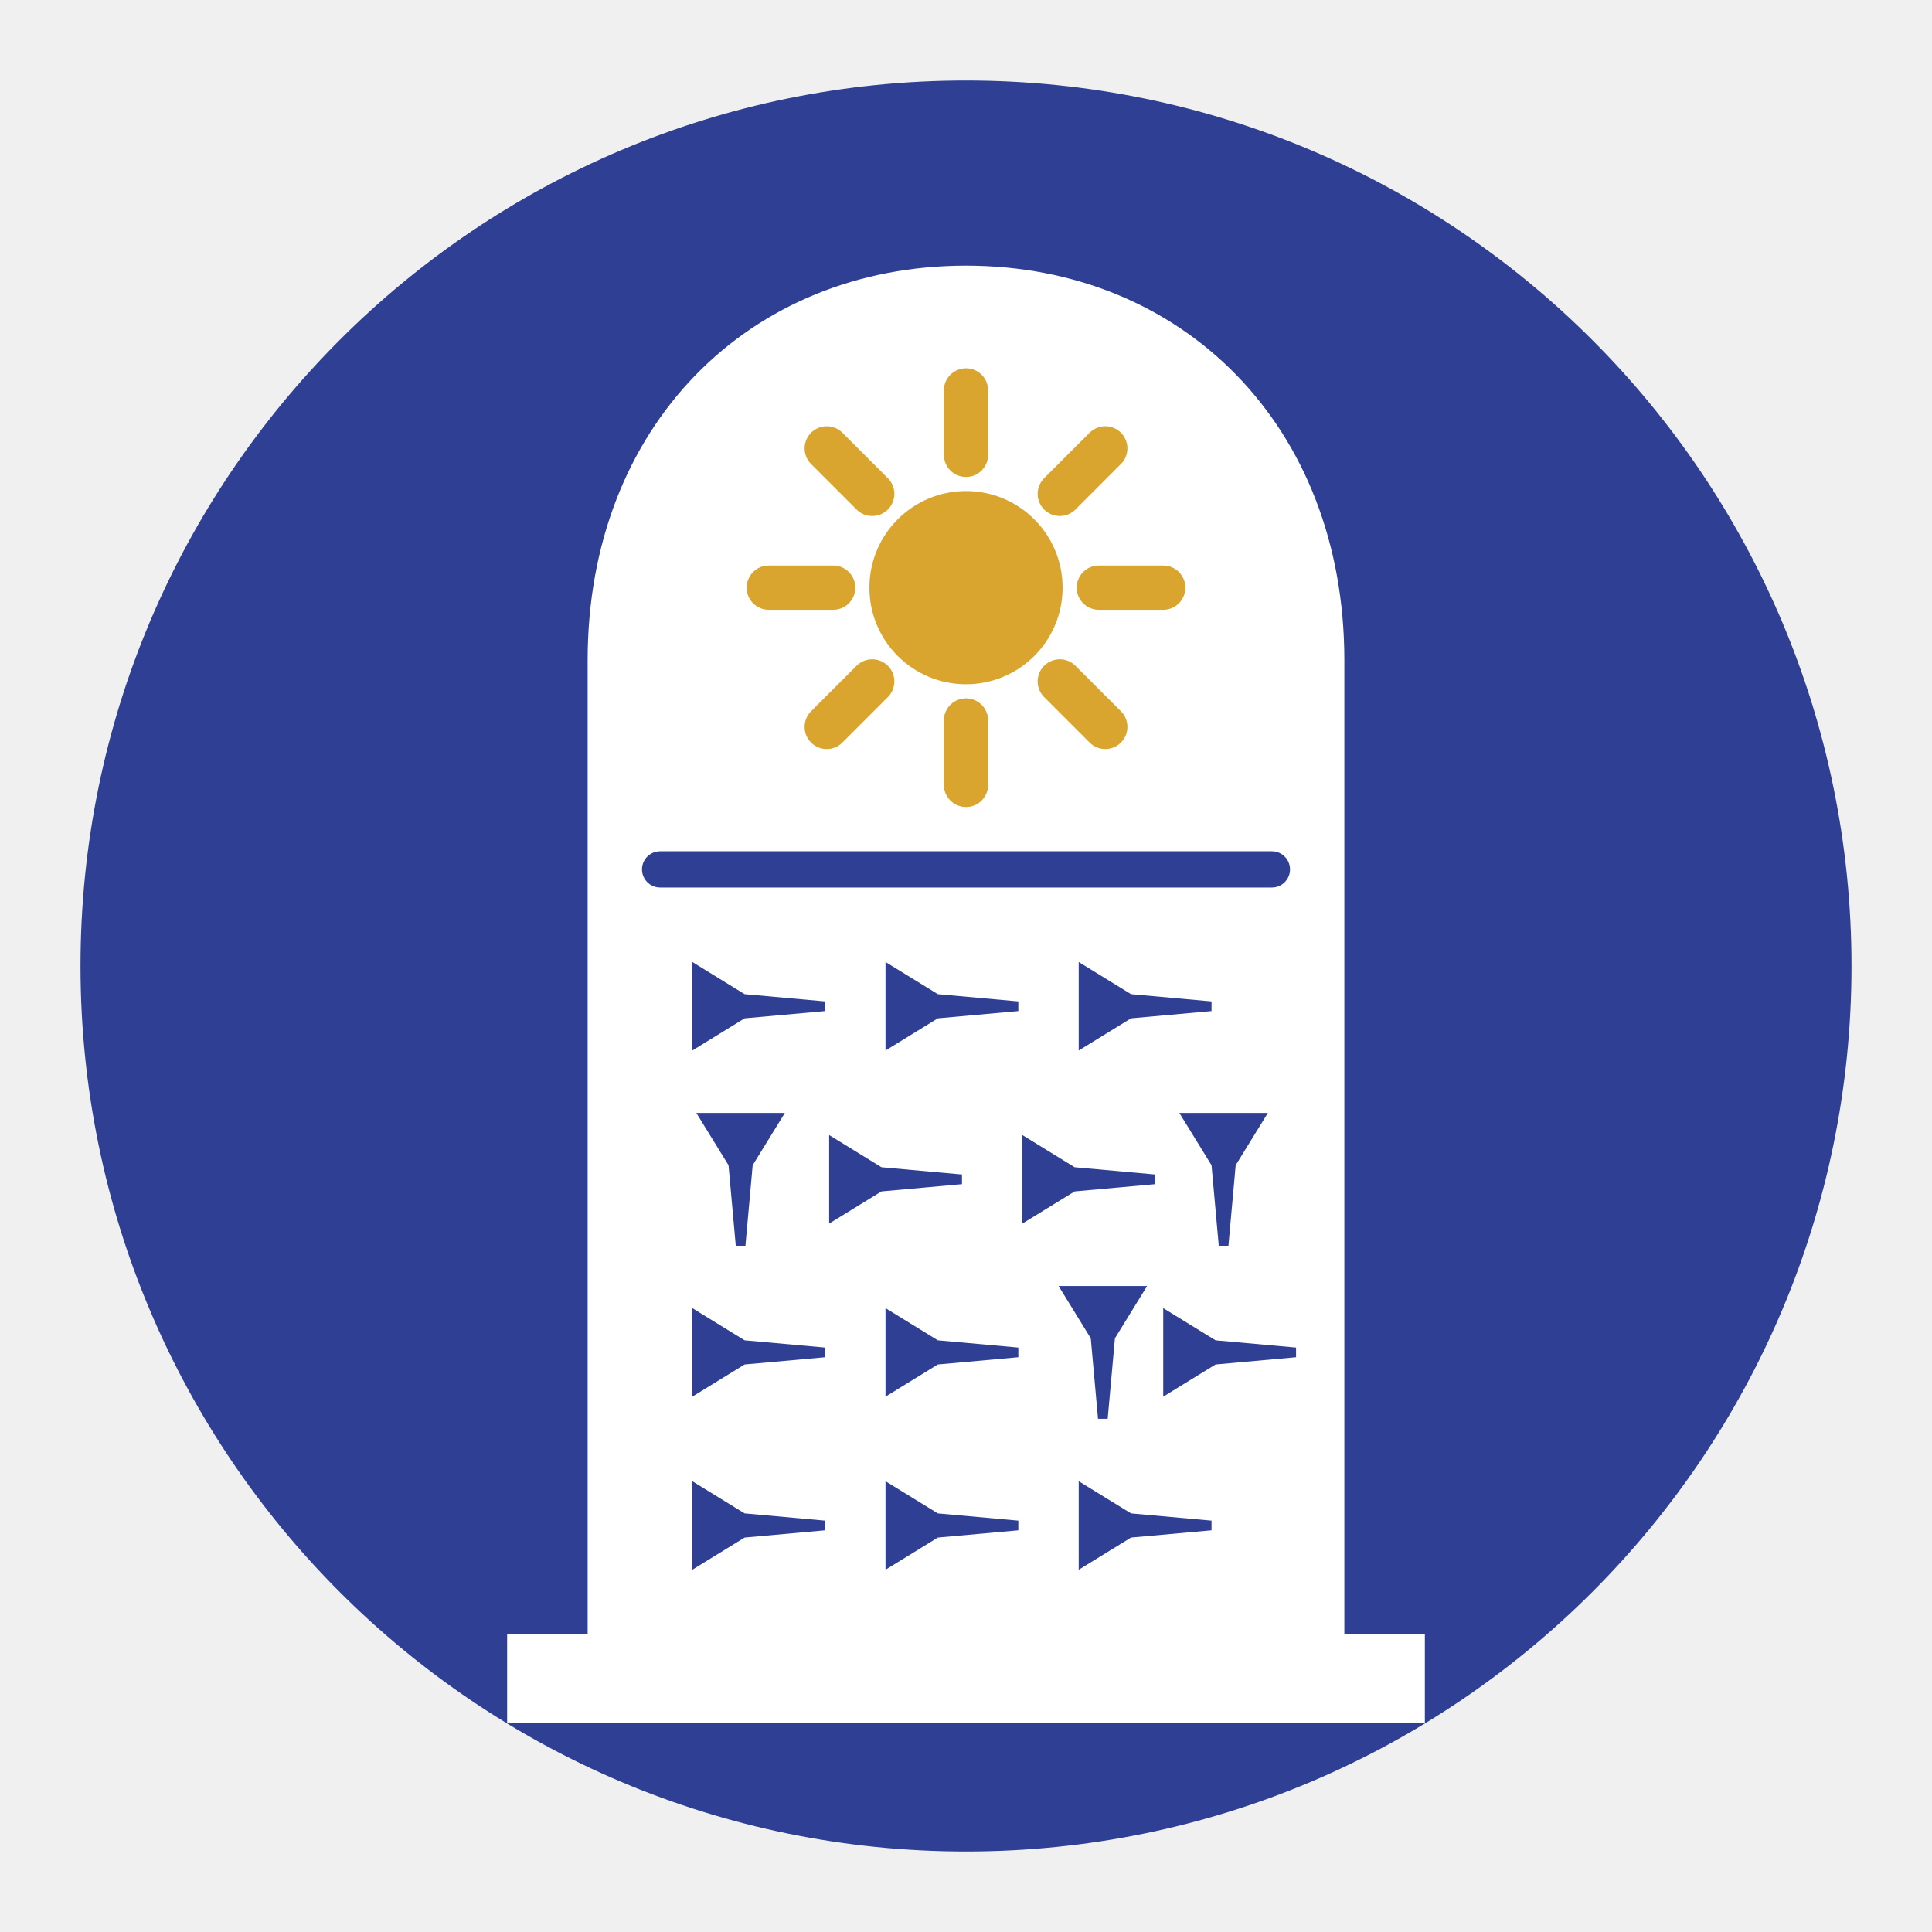
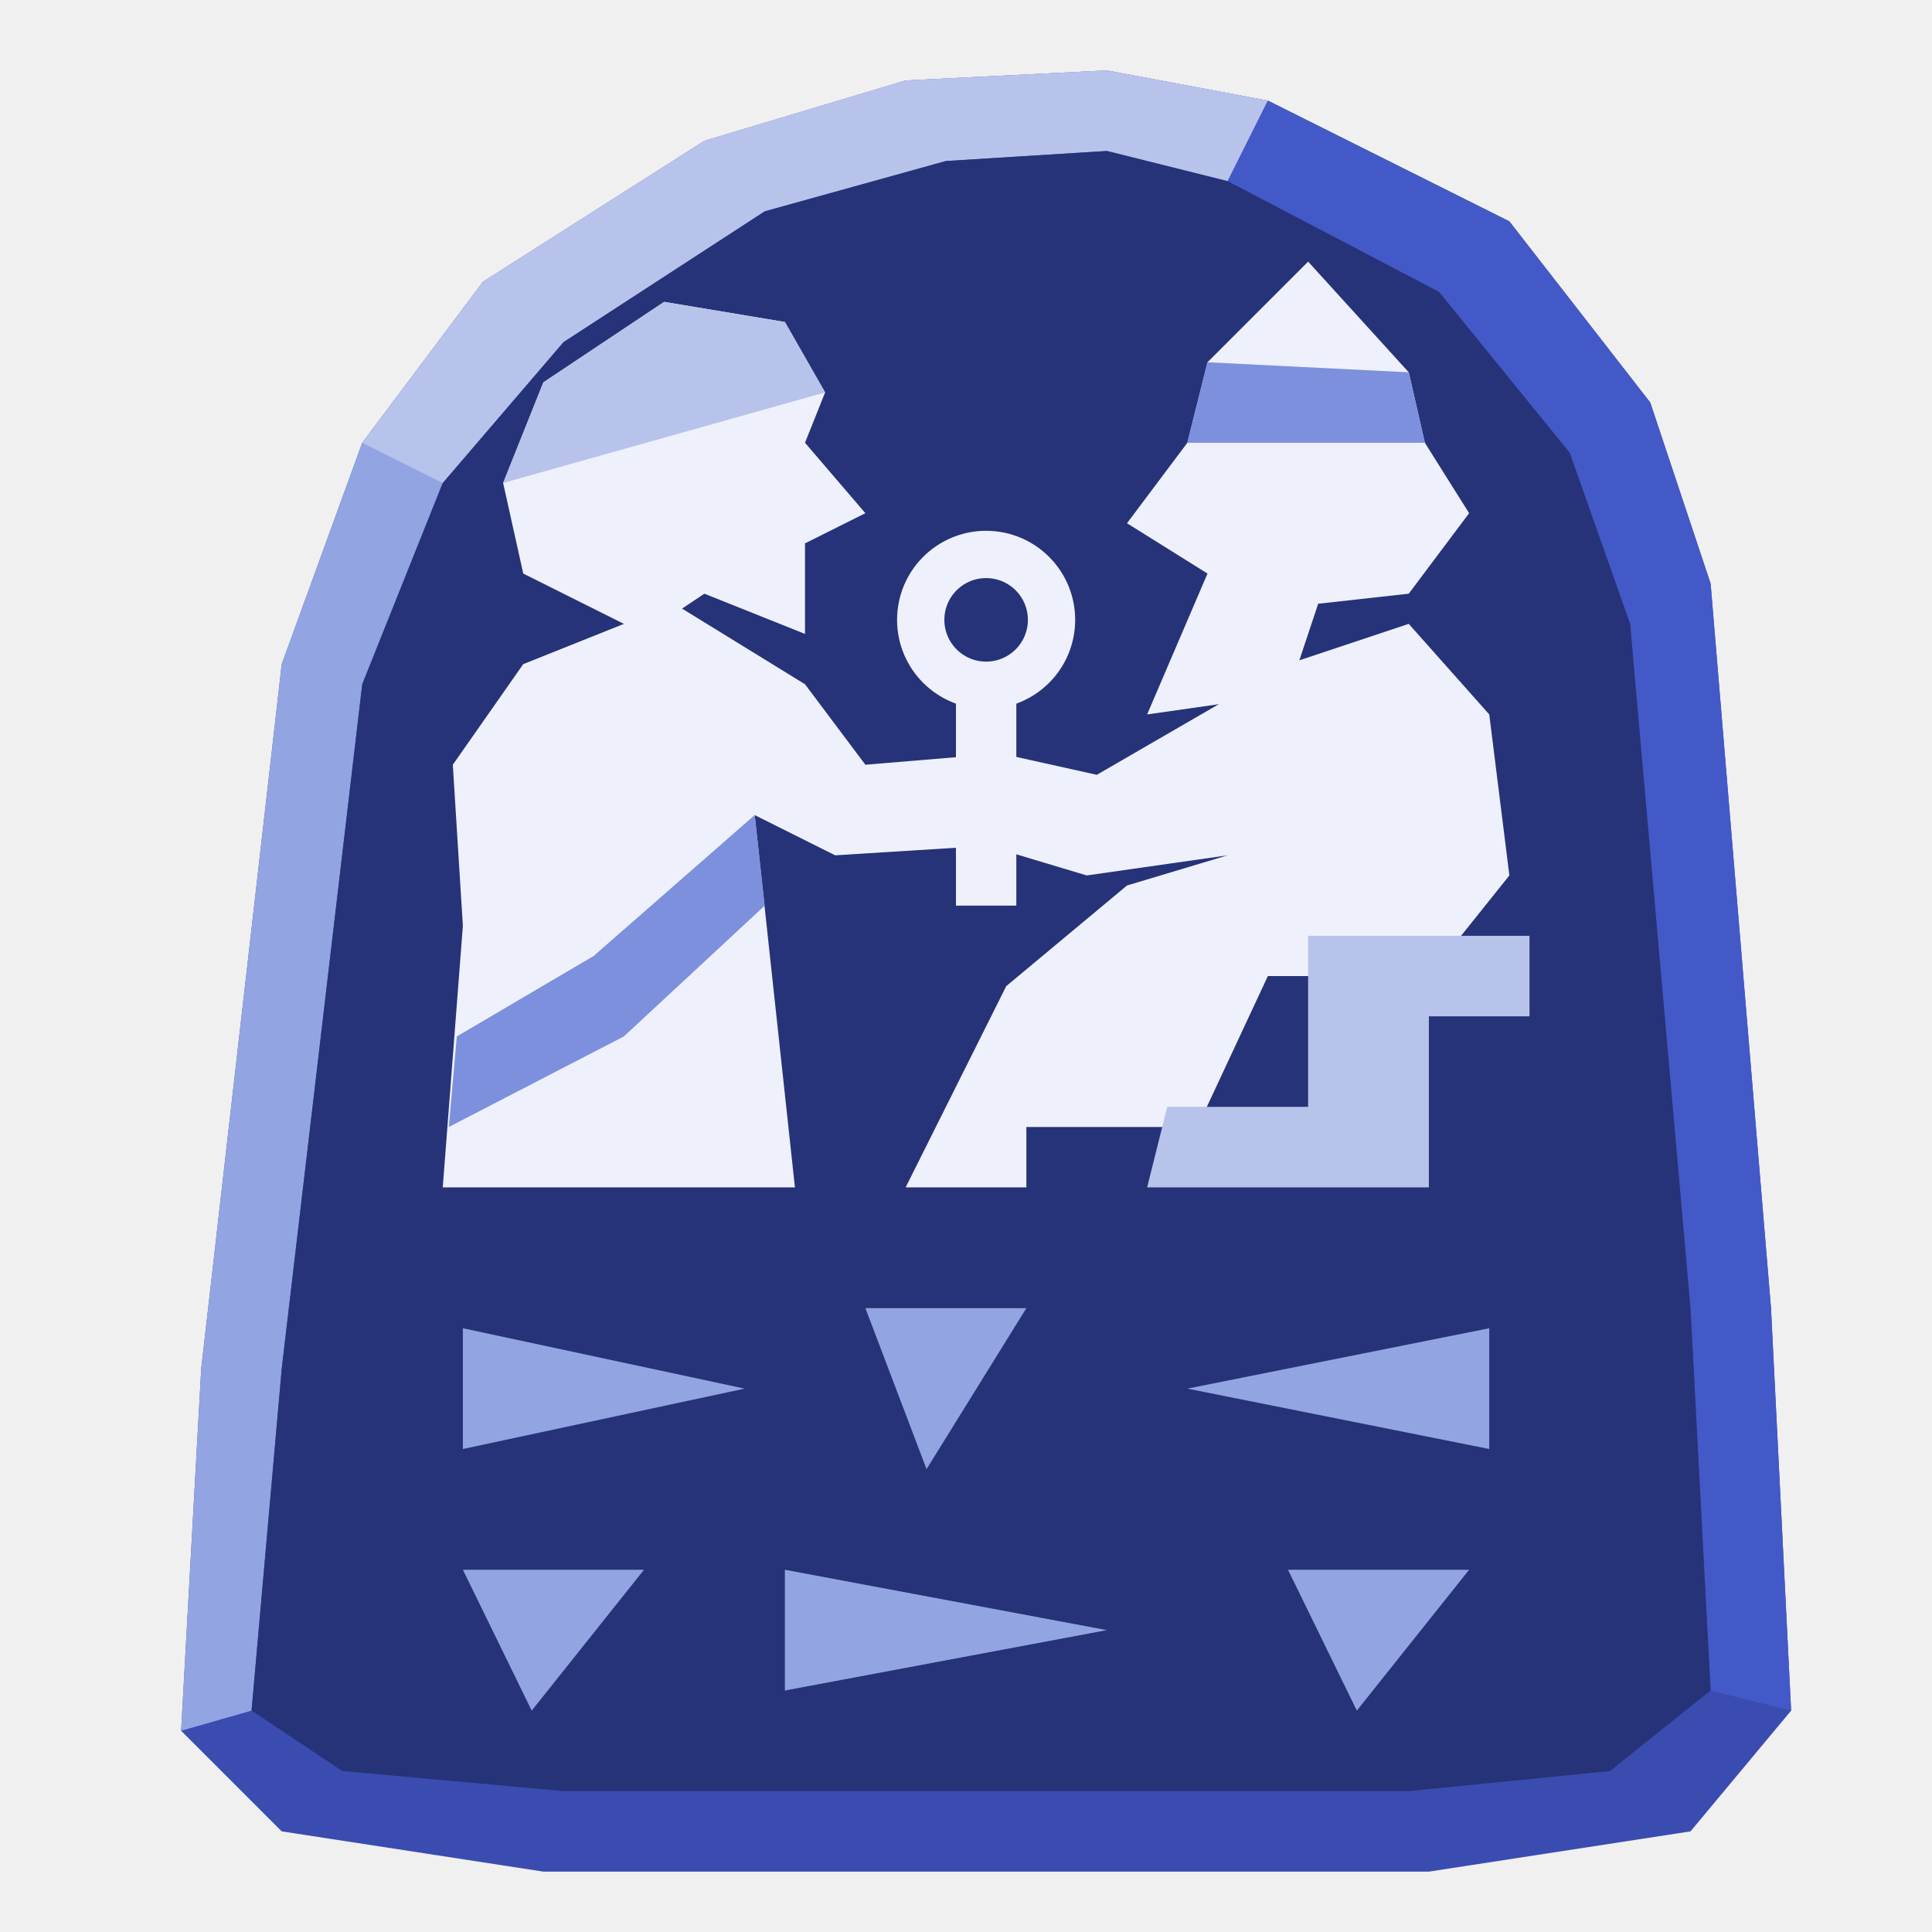
- <svg xmlns="http://www.w3.org/2000/svg" viewBox="0 0 48 48" role="img" aria-labelledby="t d">
-   <circle cx="24" cy="24" r="22" fill="#2f3f94" />
-   <path fill="#ffffff" d="M14.6 41.6V16.4C14.6 10.6 18.6 6.6 24 6.6C29.4 6.6 33.4 10.6 33.4 16.4V41.6Z" />
-   <path fill="#ffffff" d="M12.6 40.6H35.4V42.8H12.6Z" />
-   <circle cx="24" cy="14.6" r="2.4" fill="#d9a52e" />
-   <path fill="none" stroke="#d9a52e" stroke-width="1.1" stroke-linecap="round" d="M27.30 14.60L28.90 14.60M26.33 16.93L27.46 18.06M24.00 17.90L24.00 19.50M21.67 16.93L20.54 18.06M20.70 14.60L19.10 14.60M21.67 12.27L20.54 11.14M24.00 11.30L24.00 9.70M26.33 12.27L27.46 11.14" />
-   <path fill="none" stroke="#2f3f94" stroke-width="0.9" stroke-linecap="round" d="M16.4 21.6H31.6" />
-   <g fill="#2f3f94">
-     <path d="M17.2 23.9L18.5 24.7L20.5 24.88V25.12L18.5 25.3L17.2 26.1Z" />
-     <path d="M22.0 23.9L23.3 24.7L25.3 24.88V25.12L23.3 25.3L22.0 26.1Z" />
-     <path d="M26.8 23.9L28.1 24.7L30.1 24.88V25.12L28.1 25.3L26.8 26.1Z" />
-     <path d="M18.4 28.2L19.7 29.0L21.7 29.18V29.42L19.7 29.6L18.4 30.4Z" transform="translate(0 -1.65) rotate(90 18.4 29.3)" />
-     <path d="M20.6 28.2L21.9 29.0L23.9 29.18V29.42L21.9 29.6L20.6 30.4Z" />
-     <path d="M25.4 28.2L26.7 29.0L28.7 29.18V29.42L26.7 29.6L25.4 30.4Z" />
-     <path d="M30.4 28.2L31.7 29.0L33.7 29.18V29.42L31.7 29.6L30.4 30.4Z" transform="translate(0 -1.65) rotate(90 30.4 29.3)" />
-     <path d="M17.2 32.5L18.5 33.3L20.5 33.48V33.72L18.5 33.9L17.2 34.7Z" />
-     <path d="M22.0 32.5L23.3 33.3L25.3 33.48V33.72L23.3 33.9L22.0 34.7Z" />
-     <path d="M27.4 32.5L28.7 33.3L30.7 33.48V33.72L28.7 33.9L27.4 34.7Z" transform="translate(0 -1.65) rotate(90 27.4 33.6)" />
-     <path d="M28.9 32.5L30.2 33.3L32.2 33.48V33.72L30.2 33.9L28.9 34.7Z" />
-     <path d="M17.2 36.8L18.5 37.6L20.5 37.78V38.02L18.5 38.2L17.2 39.0Z" />
-     <path d="M22.0 36.8L23.3 37.6L25.3 37.78V38.02L23.3 38.2L22.0 39.0Z" />
-     <path d="M26.8 36.8L28.1 37.6L30.1 37.78V38.02L28.1 38.2L26.8 39.0Z" />
-   </g>
+ <svg xmlns="http://www.w3.org/2000/svg" viewBox="0 0 96 96" role="img" aria-labelledby="t d">
+   <polygon fill="#3a4cb0" points="9,86 10,68 14,33 18,22 24,14 35,7 45,4 55,3.5 63,5 75,11 82,20 85,29 88,65 89,85 84,91 71,93 27,93 14,91" />
+   <polygon fill="#93a4e2" points="9,86 10,68 14,33 18,22 24,14 35,7 45,4 55,3.5 63,5 61,9 55,7.5 47,8 38,10.5 28,17 22,24 18,34 14,68 12.5,85" />
+   <polygon fill="#b8c3ec" points="18,22 24,14 35,7 45,4 55,3.5 63,5 61,9 55,7.5 47,8 38,10.5 28,17 22,24" />
+   <polygon fill="#4459c8" points="63,5 75,11 82,20 85,29 88,65 89,85 85,84 84,65 81,31 78,22.5 71.5,14.5 61,9" />
+   <polygon fill="#263378" points="12.5,85 14,68 18,34 22,24 28,17 38,10.5 47,8 55,7.5 61,9 71.5,14.5 78,22.5 81,31 84,65 85,84 80,88 70,89 28,89 17,88" />
+   <polygon fill="#eef1fb" points="25,24 27,19 33,15 39,16 41,19.5 40,22 43,25.5 40,27 40,31.5 35,29.5 32,31.5 26,28.5" />
+   <polygon fill="#eef1fb" points="26,33 33.5,30 40,34 43,38 49,37.5 49.5,42 41.5,42.5 37.5,40.5 39.5,59 22,59 23,46 22.5,38" />
+   <polygon fill="#7d90de" points="22.7,51.5 29.5,47.5 37.5,40.5 38,45 31,51.5 22.3,56" />
+   <polygon fill="#b8c3ec" points="25,24 27,19 33,15 39,16 41,19.5" />
+   <polygon fill="#eef1fb" points="56,26 59,22 60,18 65,13 70,18.5 70.8,22 73,25.5 70,29.5 65.5,30 64,34.5 57,35.5 60,28.5" />
+   <polygon fill="#eef1fb" points="64,33 70,31 74,35.5 75,43.5 71,48.5 63,48.5 59.5,56 51,56 51,59 45,59 50,49 56,44 61,42.5 54,43.5 49,42 50,37.5 54.5,38.5" />
+   <polygon fill="#b8c3ec" points="58,55 65,55 65,46.5 76,46.5 76,50.5 71,50.5 71,59 57,59" />
+   <polygon fill="#7d90de" points="59,22 60,18 70,18.5 70.8,22" />
+   <rect fill="#eef1fb" height="11" width="3" x="47.5" y="34" />
+   <circle cx="49" cy="30.8" fill="none" r="3.25" stroke="#eef1fb" stroke-width="2.35" />
+   <polygon fill="#93a4e2" points="23,66 37,69 23,72" />
+   <polygon fill="#93a4e2" points="43,65 51,65 46.04,73" />
+   <polygon fill="#93a4e2" points="74,66 59,69 74,72" />
+   <polygon fill="#93a4e2" points="23,78 32,78 26.42,85" />
+   <polygon fill="#93a4e2" points="39,78 55,81 39,84" />
+   <polygon fill="#93a4e2" points="64,78 73,78 67.42,85" />
</svg>
